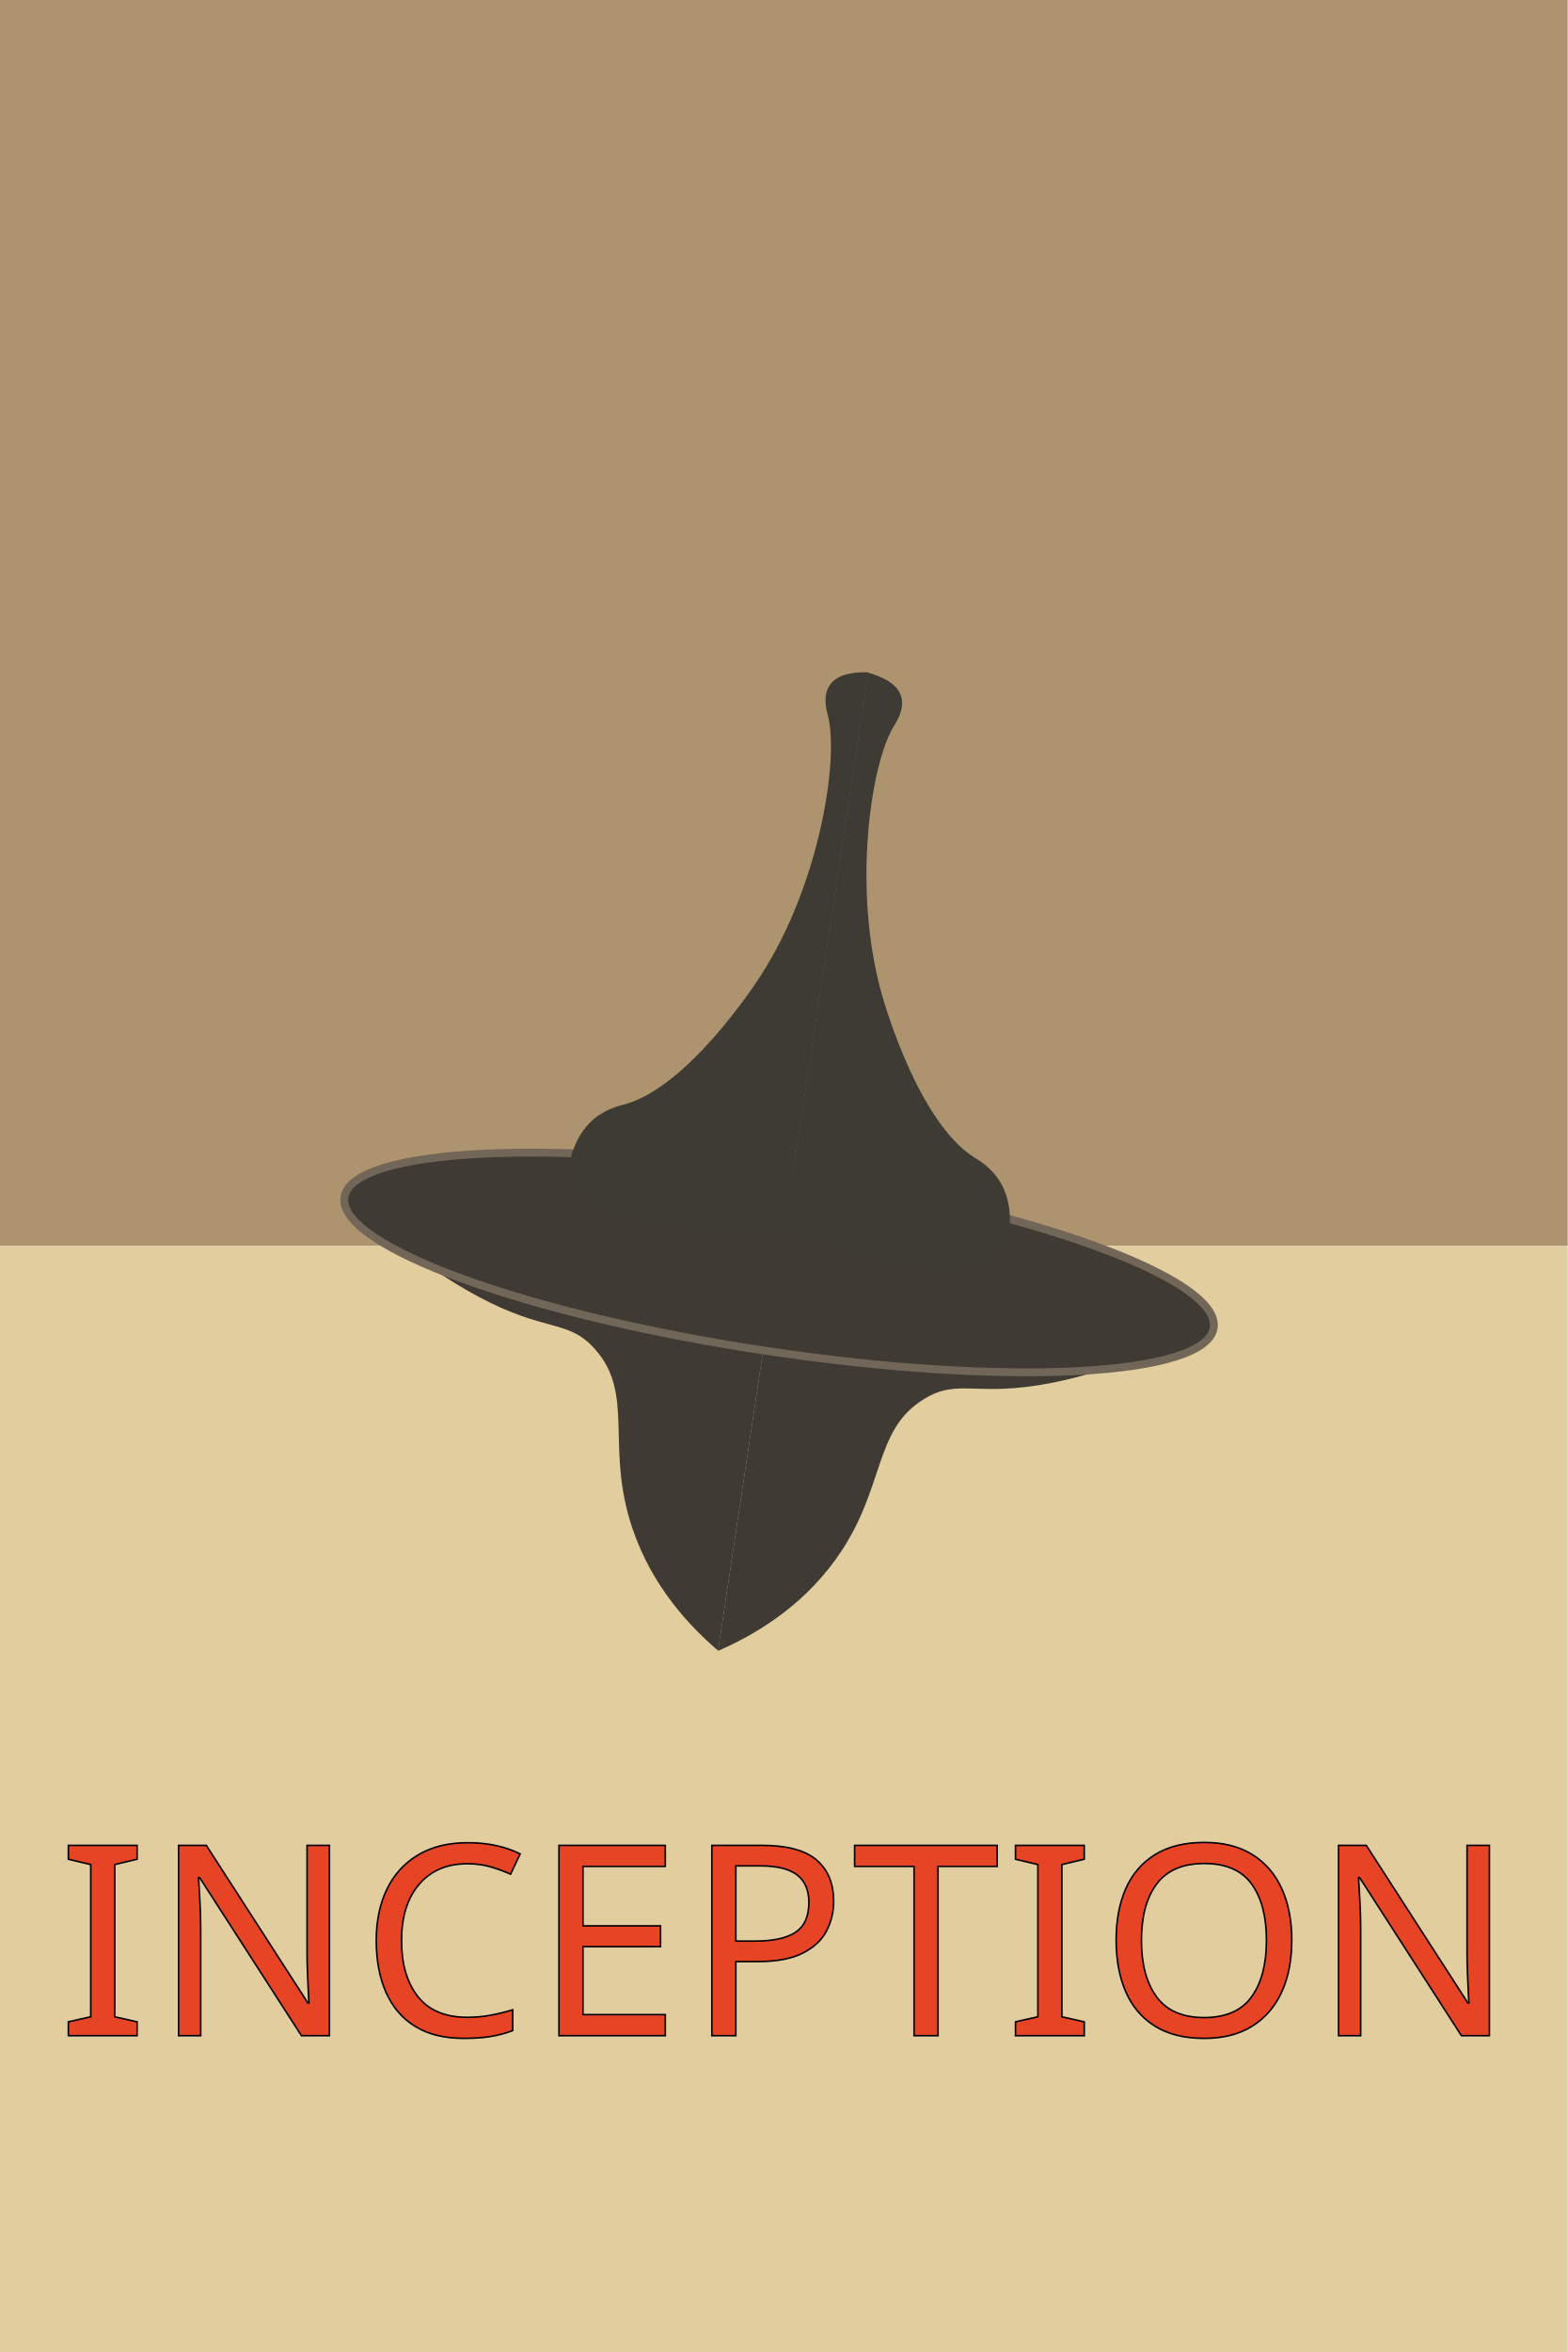
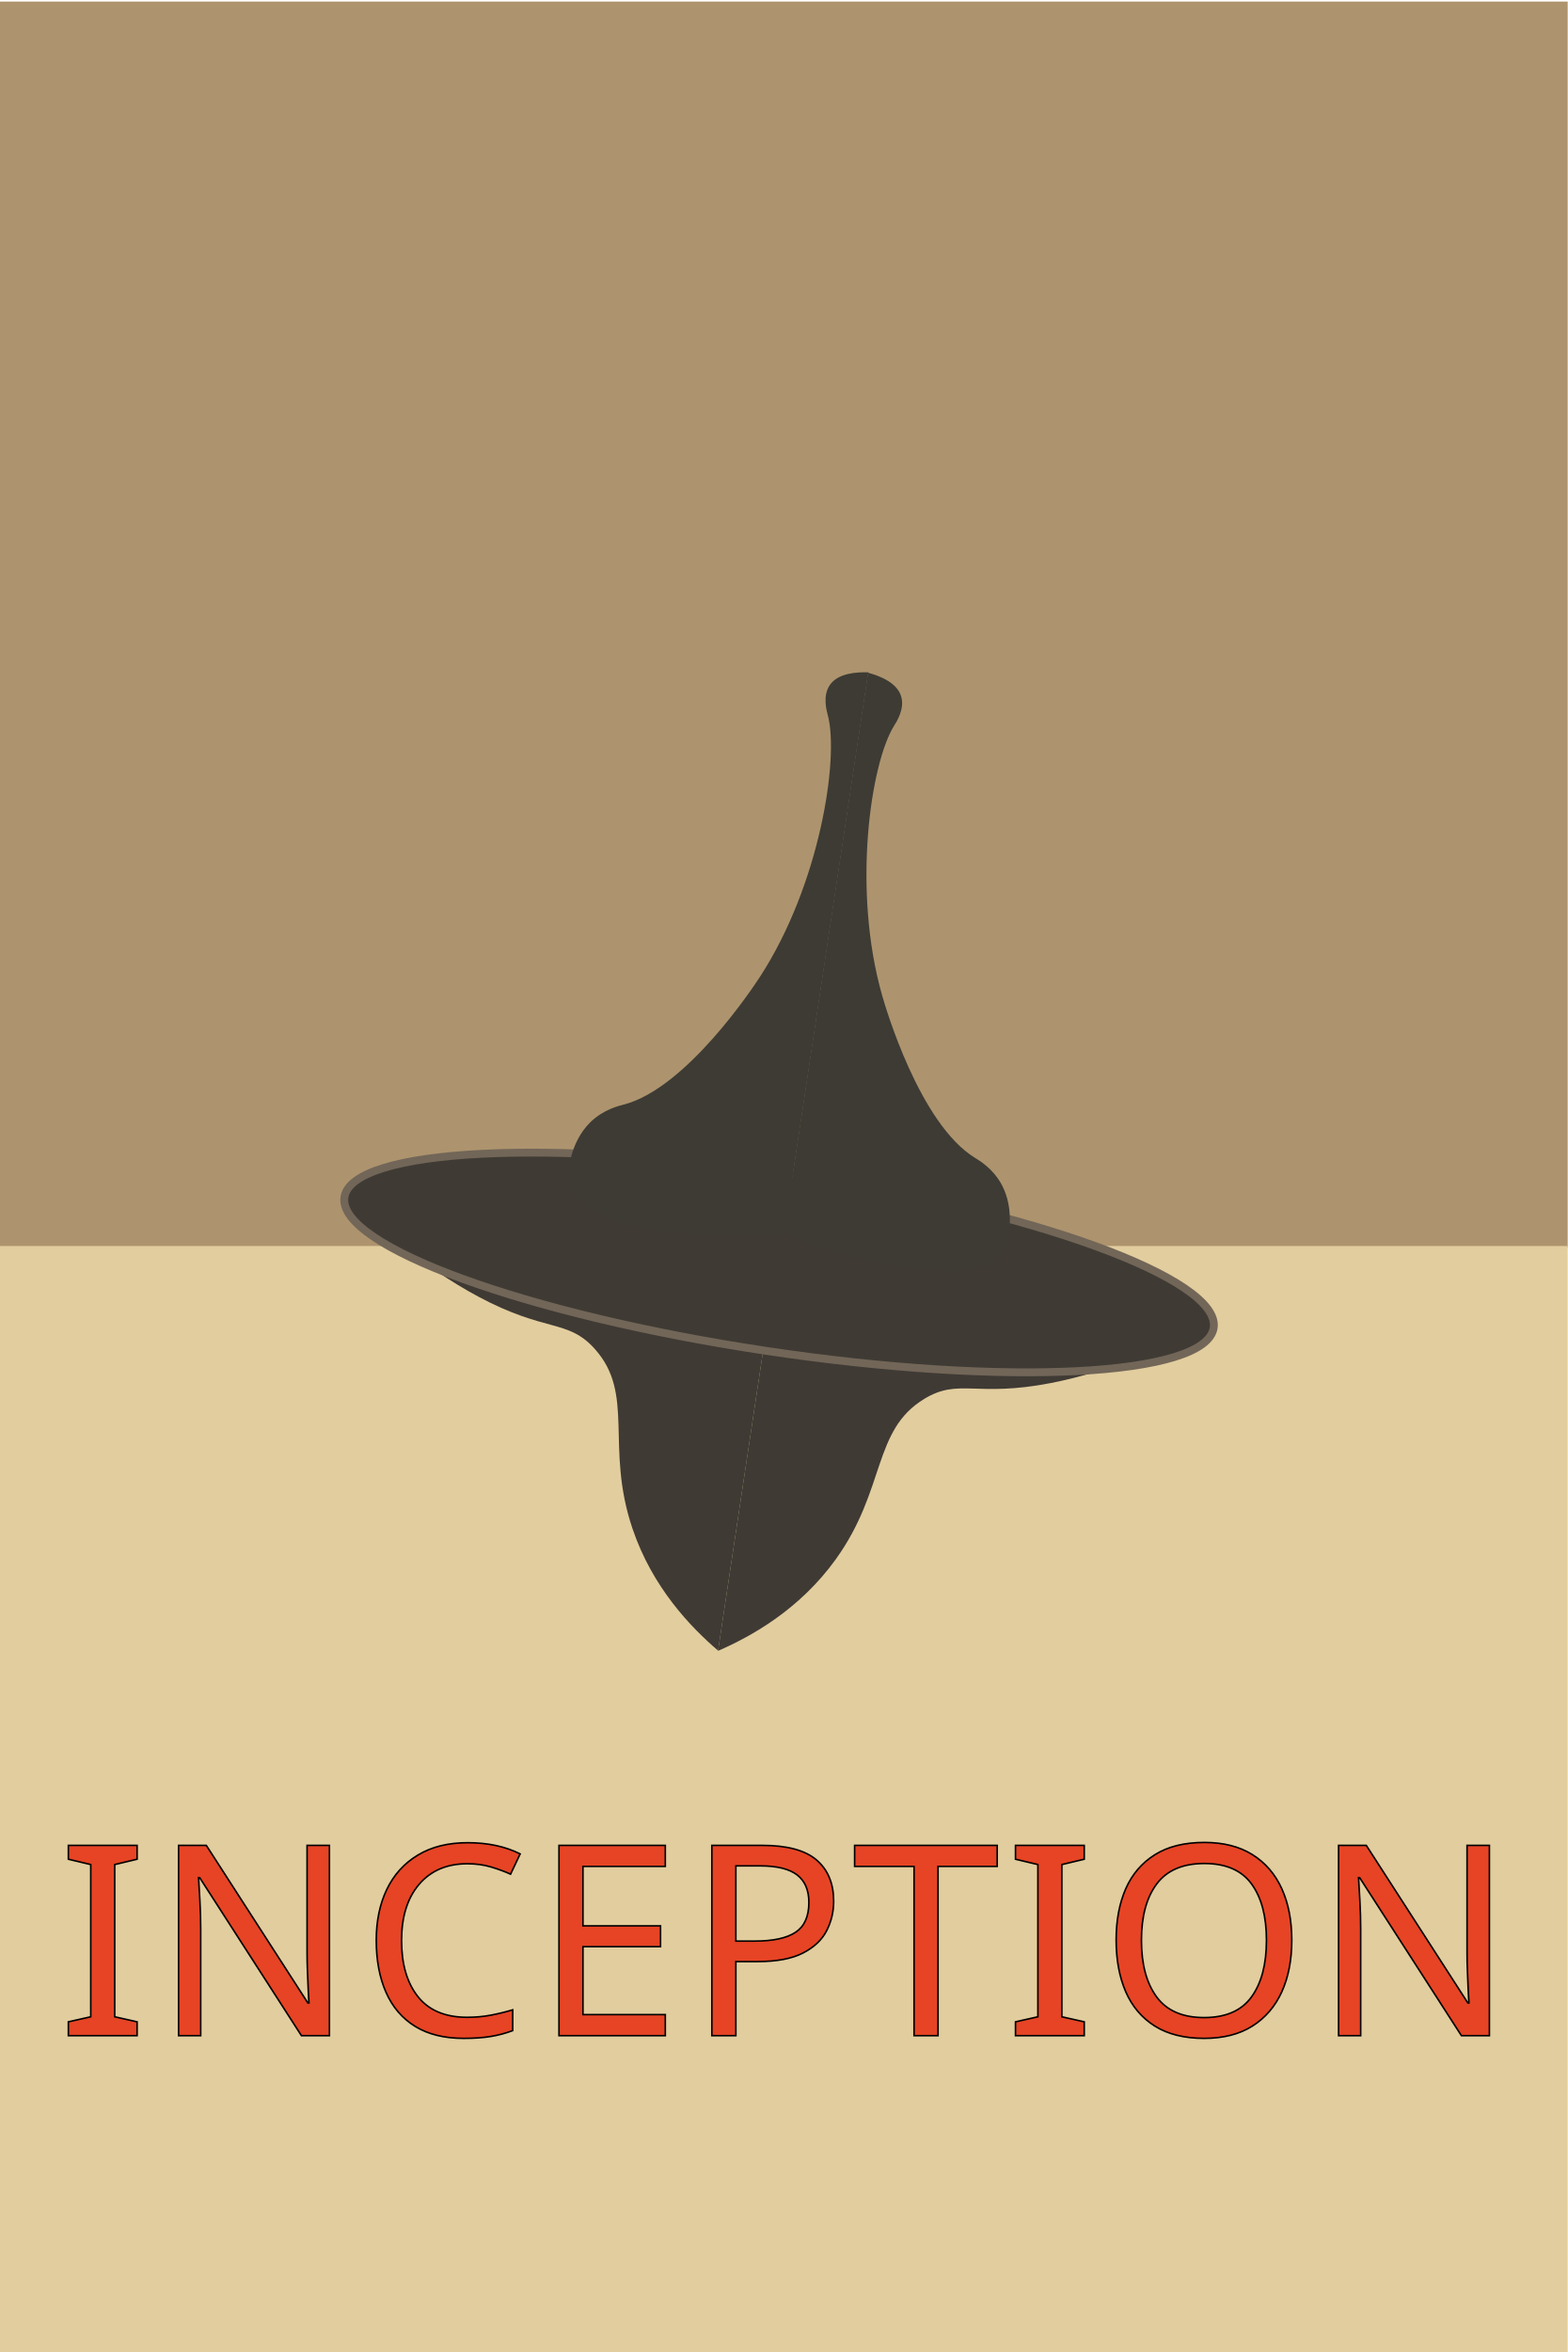
- <svg xmlns="http://www.w3.org/2000/svg" version="1.1" id="upperspinningtop" x="0px" y="0px" viewBox="0 0 1000 1500" style="enable-background:new 0 0 1000 1500;" xml:space="preserve">
-   <style type="text/css">
- 	.zt0{fill:#AD946E;}
+ <svg xmlns="http://www.w3.org/2000/svg" viewBox="0 0 1000 1500">
+   <style type="text/css">.zt0{fill:#AD946E;}
	.zt1{fill:#E2CD9E;}
	.zt2{fill:#E64425;stroke:#000000;stroke-miterlimit:10;}
	.zt3{font-family:'ArialMT';}
	.zt4{font-size:170px;}
	.zt5{letter-spacing:3;}
	.zt6{fill:#3F3A34;}
	.zt7{fill:none;}
	.zt8{fill:#3F3B34;stroke:#726658;stroke-width:5;stroke-miterlimit:10;}
- 	.zt9{fill:#3D3B34;}
- </style>
-   <rect id="konis" x="0" y="0" class="zt0" width="1000" height="794.64" />
-   <rect id="lambo" y="794.64" class="zt1" width="1000" height="705.36" />
-   <text transform="matrix(1 0 0 1 36.8054 1298.274)" class="zt2 zt3 zt4 zt5">INCEPTION</text>
-   <path id="nikola" class="zt6" d="M758.83,841.47c0.61,13.81-50.23,33.1-88.45,40.56c-47.92,9.35-58.58-3.29-80.7,10.05  c-33.2,20.03-24.4,57.68-56.56,102.37c-23.18,32.21-54.12,49.29-75.11,58.4c12.72-84.67,25.44-169.34,38.16-254.01  C709.11,811.79,758.24,828.11,758.83,841.47z" />
-   <path id="tesla" class="zt6" d="M232.64,762.26c-4.64,13.02,38.29,46.4,72.63,64.76c43.05,23.02,56.96,14.06,74.18,33.32  c25.85,28.89,6.37,62.31,23.98,114.47c12.69,37.6,37.25,63.01,54.63,77.89c12.72-84.67,25.44-169.34,38.16-254.01  C288.89,748.5,237.13,749.66,232.64,762.26z" />
-   <path id="citroen" class="zt7" d="M-191.53,476.53" />
-   <ellipse id="bmw" transform="matrix(0.1486 -0.9889 0.9889 0.1486 -373.0785 1176.921)" class="zt8" cx="496.93" cy="805.12" rx="56.96" ry="280.35" />
-   <path id="toyota" class="zt9" d="M363.51,755.82c-2.41-9.38,1-27.91,12.6-39.65c8.47-8.57,18.72-10.93,21.7-11.7  c40.11-10.38,82.74-75.01,87.05-81.65c38.32-59.03,50.36-139.2,43.27-166.33c-0.74-2.83-3.68-12.69,1.3-19.75  c5.2-7.37,16.59-8.2,24.46-7.96c-17.9,119.18-35.81,238.35-53.71,357.53C425.19,791.71,369.61,779.6,363.51,755.82z" />
-   <path id="audi" class="zt9" d="M639.59,797.56c5.06-8.26,7.25-26.97-0.4-41.6c-5.57-10.68-14.69-15.95-17.3-17.56  c-35.29-21.7-57.05-96.01-59.21-103.62c-19.28-67.68-7.24-147.85,7.51-171.7c1.54-2.49,7.24-11.05,4.55-19.26  c-2.81-8.57-13.45-12.71-21.04-14.8c-17.9,119.18-35.81,238.35-53.71,357.53C570.08,813.73,626.76,818.49,639.59,797.56z" />
+ 	.zt9{fill:#3D3B34;}</style>
+   <g>
+     <rect fill="none" id="canvas_background" height="602" width="802" y="-1" x="-1" />
+   </g>
+   <g>
+     <rect height="794.64" width="1000" class="zt0" y="1" x="0" id="konis" />
+     <rect height="705.36" width="1000" class="zt1" y="794.64" id="lambo" />
+     <text id="svg_1" class="zt2 zt3 zt4 zt5" transform="matrix(1,0,0,1,36.8054,1298.274) ">INCEPTION</text>
+     <g id="sulamitten">
+       <path d="m758.83,841.47c0.61,13.81 -50.23,33.1 -88.45,40.56c-47.92,9.35 -58.58,-3.29 -80.7,10.05c-33.2,20.03 -24.4,57.68 -56.56,102.37c-23.18,32.21 -54.12,49.29 -75.11,58.4c12.72,-84.67 25.44,-169.34 38.16,-254.01c212.94,12.95 262.07,29.27 262.66,42.63z" class="zt6" id="nikola" />
+       <path d="m232.64,762.26c-4.64,13.02 38.29,46.4 72.63,64.76c43.05,23.02 56.96,14.06 74.18,33.32c25.85,28.89 6.37,62.31 23.98,114.47c12.69,37.6 37.25,63.01 54.63,77.89c12.72,-84.67 25.44,-169.34 38.16,-254.01c-207.33,-50.19 -259.09,-49.03 -263.58,-36.43z" class="zt6" id="tesla" />
+       <ellipse ry="280.35" rx="56.96" cy="805.12" cx="496.93" class="zt8" transform="matrix(0.1486,-0.9889,0.9889,0.1486,-373.0785,1176.921) " id="bmw" />
+       <path d="m363.51,755.82c-2.41,-9.38 1,-27.91 12.6,-39.65c8.47,-8.57 18.72,-10.93 21.7,-11.7c40.11,-10.38 82.74,-75.01 87.05,-81.65c38.32,-59.03 50.36,-139.2 43.27,-166.33c-0.74,-2.83 -3.68,-12.69 1.3,-19.75c5.2,-7.37 16.59,-8.2 24.46,-7.96c-17.9,119.18 -35.81,238.35 -53.71,357.53c-74.99,5.4 -130.57,-6.71 -136.67,-30.49z" class="zt9" id="toyota" />
+       <path d="m639.59,797.56c5.06,-8.26 7.25,-26.97 -0.4,-41.6c-5.57,-10.68 -14.69,-15.95 -17.3,-17.56c-35.29,-21.7 -57.05,-96.01 -59.21,-103.62c-19.28,-67.68 -7.24,-147.85 7.51,-171.7c1.54,-2.49 7.24,-11.05 4.55,-19.26c-2.81,-8.57 -13.45,-12.71 -21.04,-14.8c-17.9,119.18 -35.81,238.35 -53.71,357.53c70.09,27.18 126.77,31.94 139.6,11.01z" class="zt9" id="audi" />
+     </g>
+     <path d="m-191.53,476.53" class="zt7" id="citroen" />
+     <path id="svg_3" d="m116,668" fill-opacity="0" stroke-opacity="null" stroke-width="1.5" stroke="#000" fill="#0fffff" />
+     <path stroke="#000" id="svg_5" fill-opacity="0" stroke-opacity="null" stroke-width="1.5" fill="#0fffff" />
+     <path id="svg_6" fill-opacity="0" stroke-opacity="null" stroke-width="1.5" stroke="#000" fill="#0fffff" />
+     <path transform="rotate(-4.270764 183.3024,771.5) " id="leftspinner" class="leftspinner" d="m241,710c-219,4 -59,123 -59,123" opacity="0.5" fill-opacity="0" stroke-opacity="0" stroke-width="1.5" stroke="#000" fill="#0fffff" />
+     <path stroke="#000" transform="rotate(29.42938 775.7986,848.3696) " id="rightspinner" class="rightspinner" d="m704.505,788.324c270.606,3.905 72.903,120.091 72.903,120.091" opacity="0.5" fill-opacity="0" stroke-opacity="0" stroke-width="1.5" fill="#0fffff" />
+   </g>
</svg>
